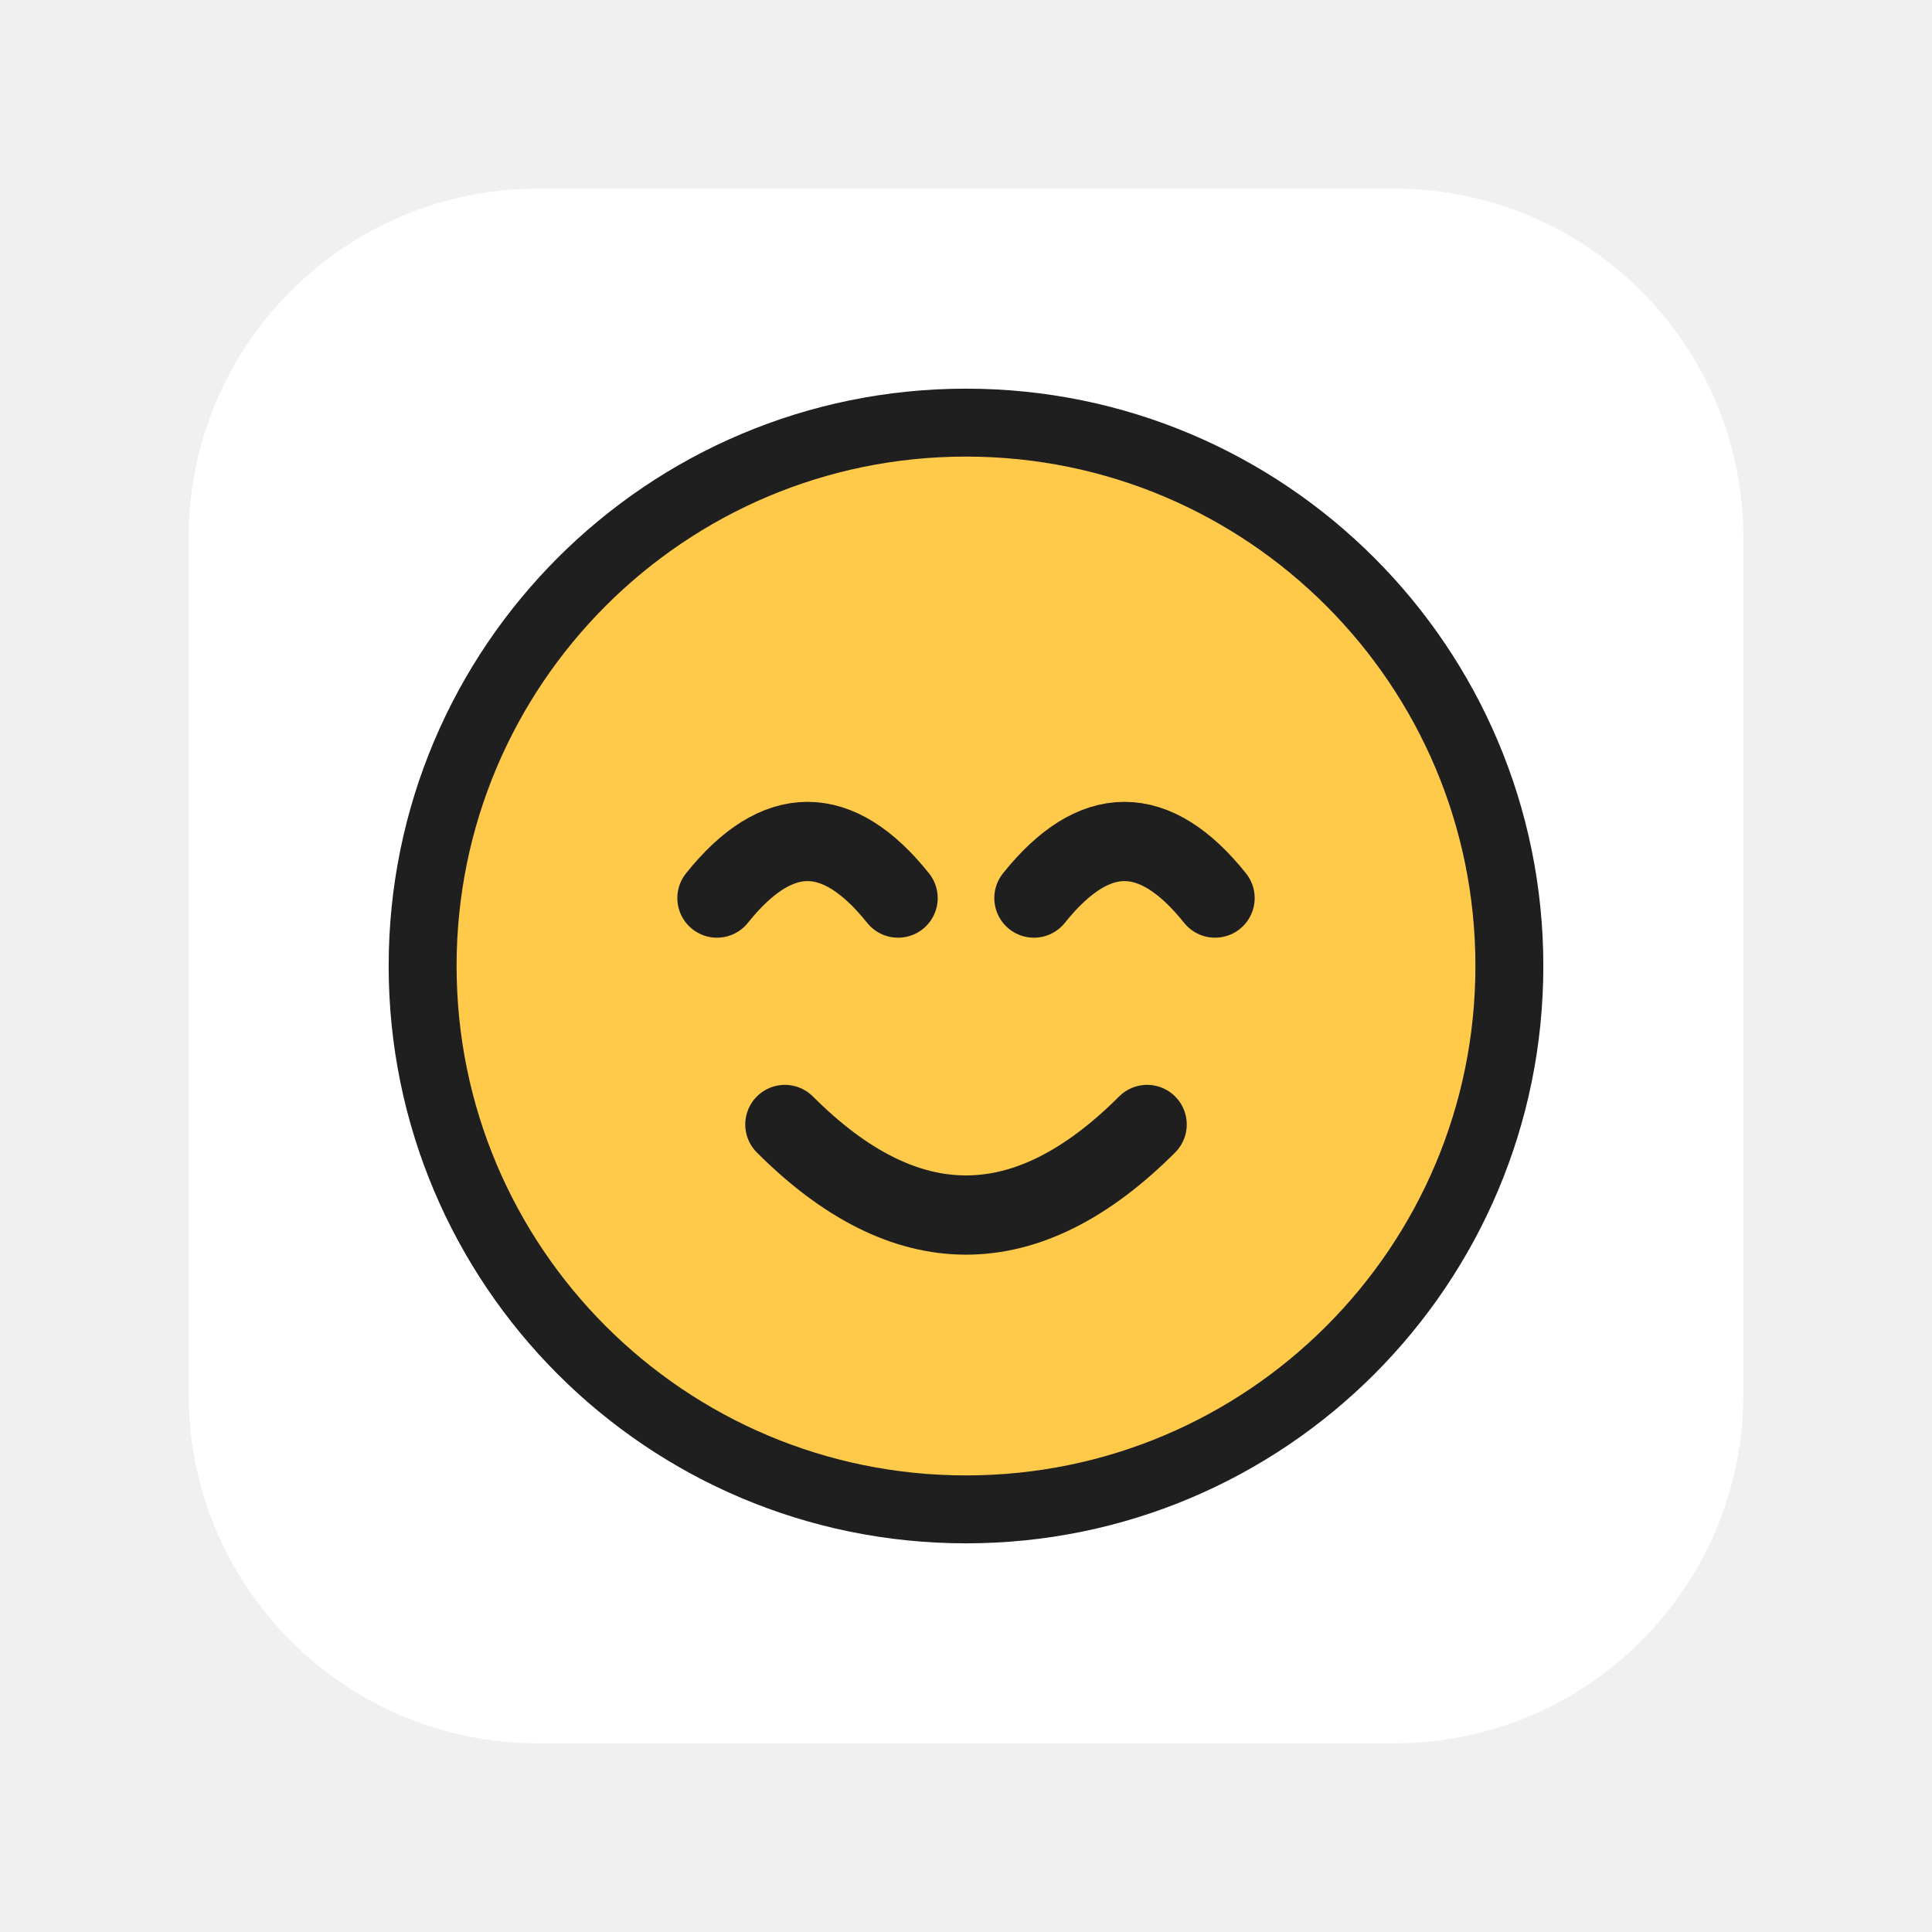
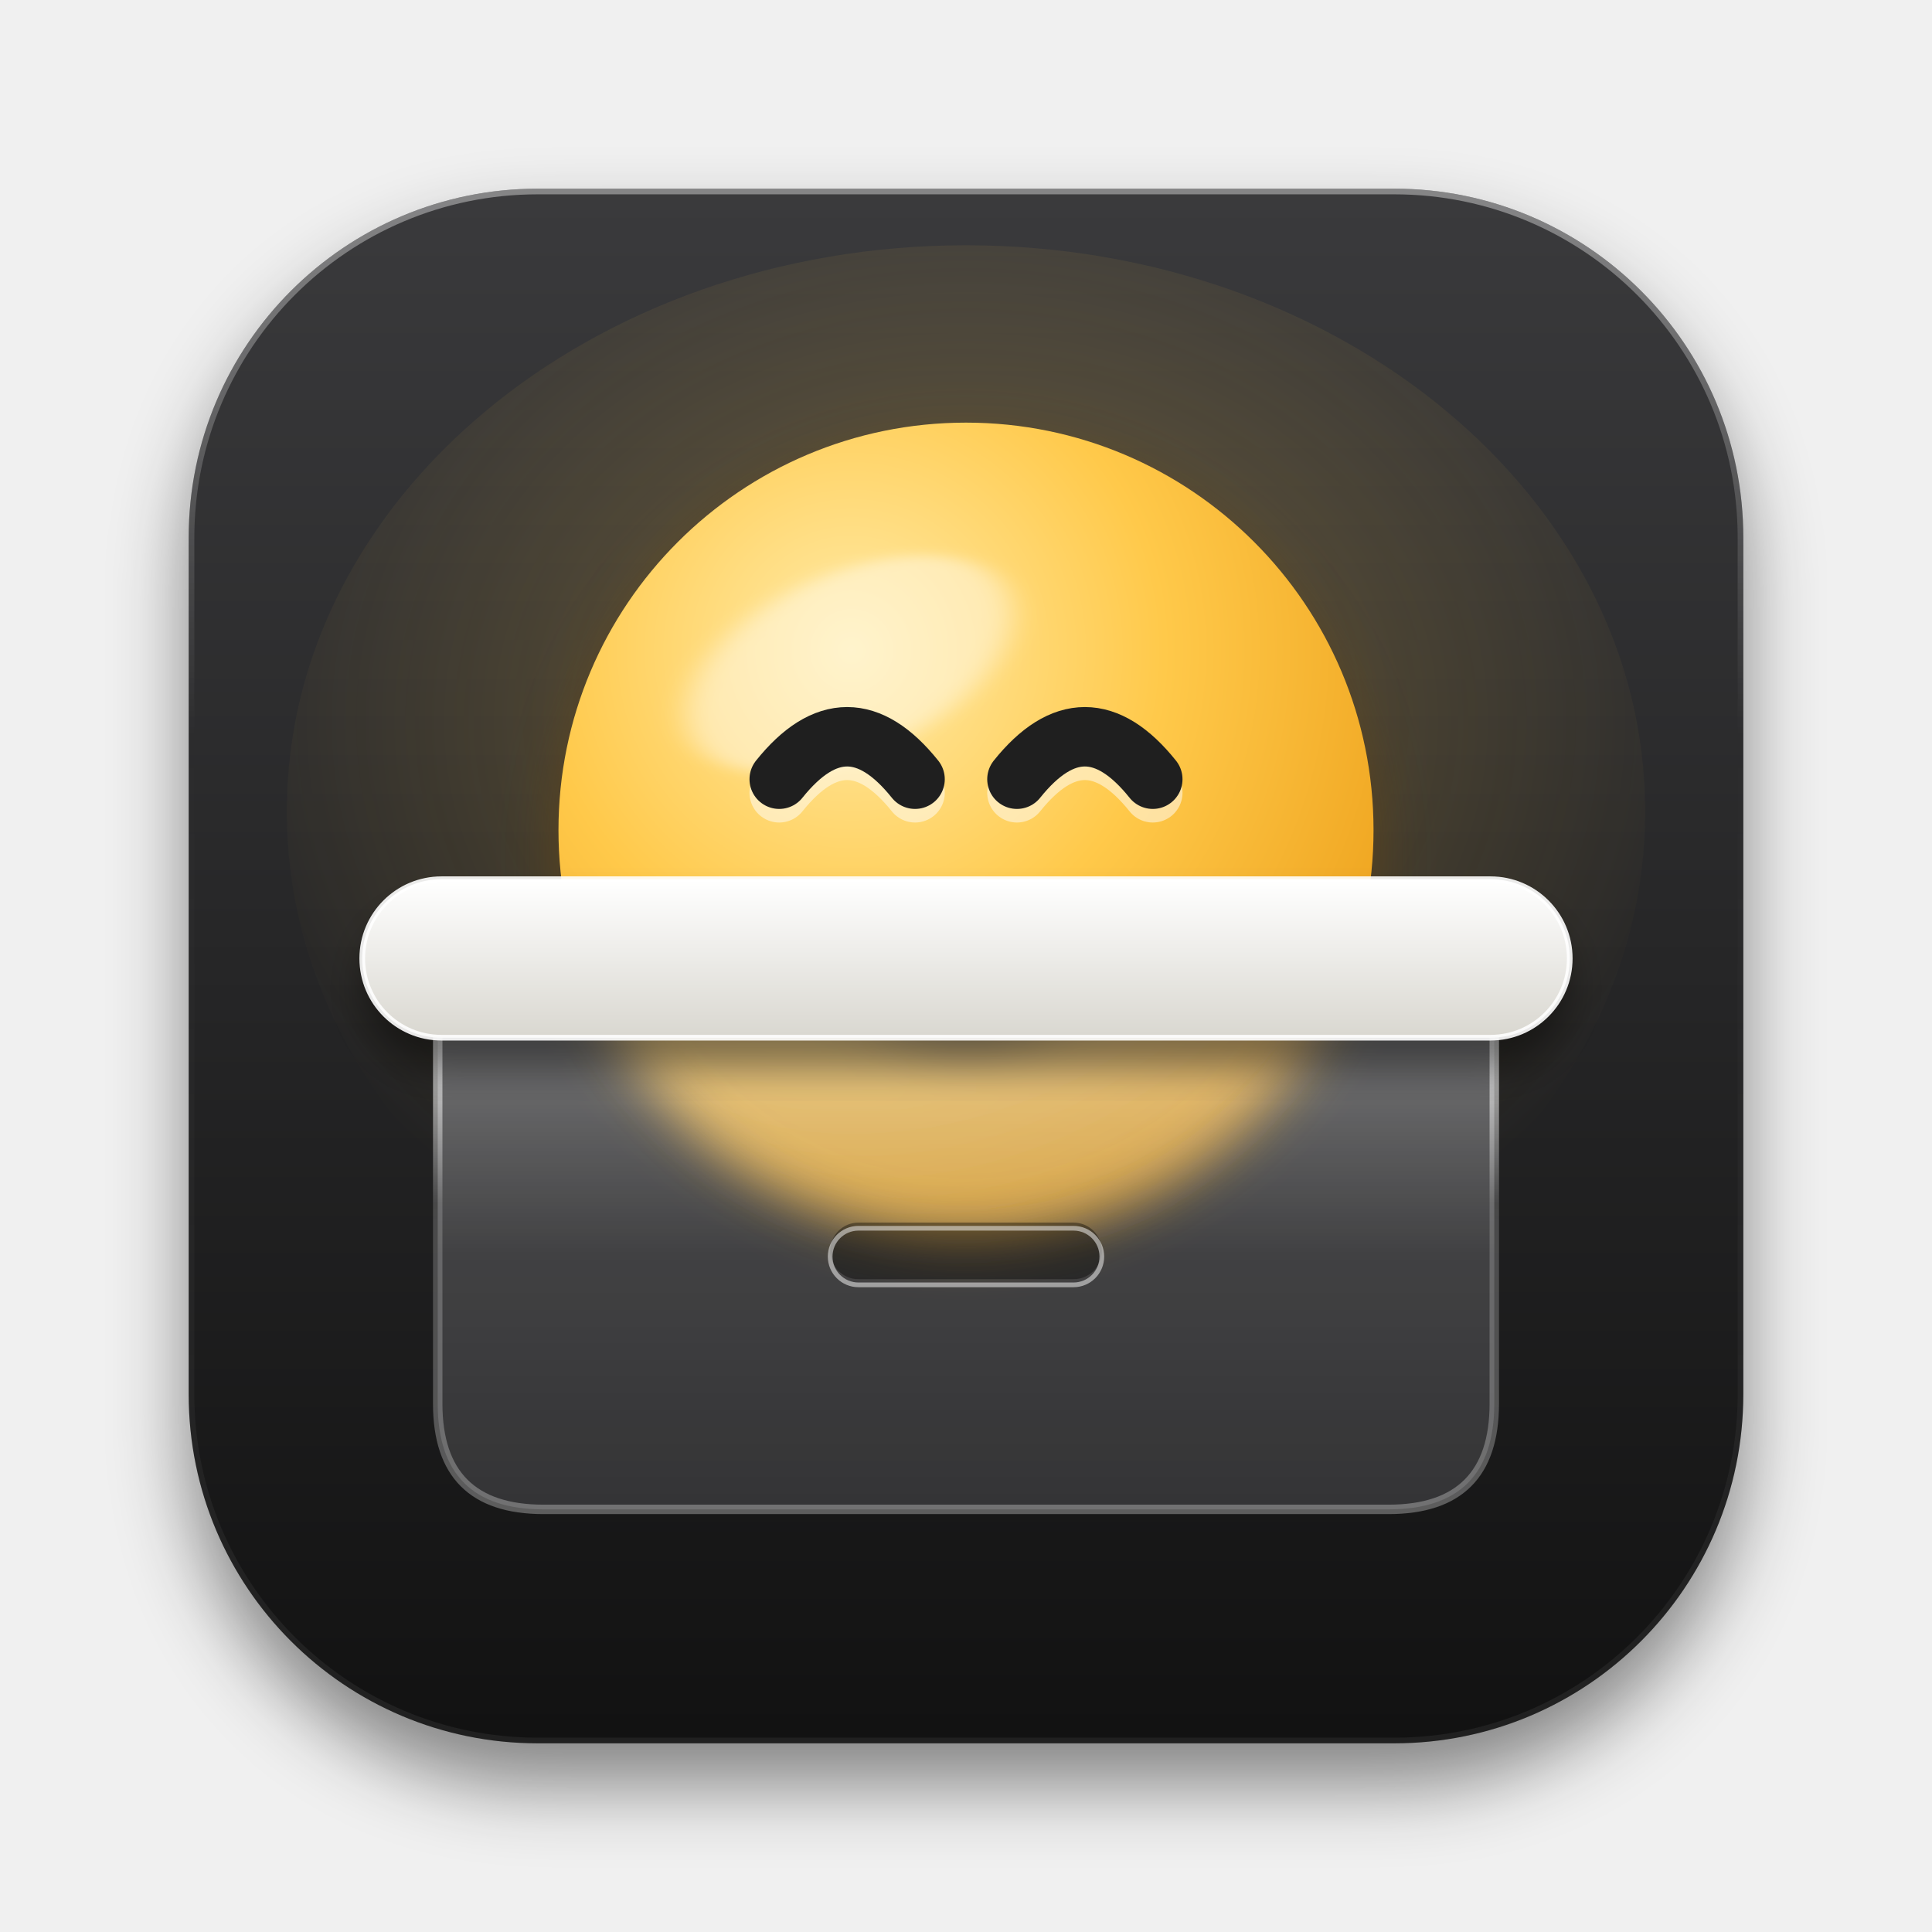
<svg xmlns="http://www.w3.org/2000/svg" viewBox="0 0 1024 1024">
-   <rect x="100" y="100" width="824" height="824" rx="185" fill="#FFFFFF" />
-   <g transform="translate(512 512) scale(12) translate(-32 -34)">
-     <circle cx="32" cy="34" r="24" fill="#FFC94A" stroke="#1F1F1F" stroke-width="3" />
-     <path d="M21 31q4 -5 8 0M35 31q4 -5 8 0" fill="none" stroke="#1F1F1F" stroke-width="3.5" stroke-linecap="round" />
-     <path d="M24 41q8 8 16 0" fill="none" stroke="#1F1F1F" stroke-width="3.5" stroke-linecap="round" />
+   <defs>
+     <linearGradient id="tile" x1="0" y1="0" x2="0" y2="1">
+       <stop offset="0" stop-color="#3A3A3C" />
+       <stop offset="1" stop-color="#121212" />
+     </linearGradient>
+     <linearGradient id="tileEdge" x1="0" y1="0" x2="0" y2="1">
+       <stop offset="0" stop-color="#fff" stop-opacity=".38" />
+       <stop offset=".35" stop-color="#fff" stop-opacity="0" />
+       <stop offset="1" stop-color="#fff" stop-opacity=".06" />
+     </linearGradient>
+     <radialGradient id="glow" cx=".5" cy=".42" r=".55">
+       <stop offset="0" stop-color="#FFC94A" stop-opacity=".30" />
+       <stop offset="1" stop-color="#FFC94A" stop-opacity="0" />
+     </radialGradient>
+     <radialGradient id="ball" cx=".36" cy=".28" r=".85">
+       <stop offset="0" stop-color="#FFEBA8" />
+       <stop offset=".45" stop-color="#FFC94A" />
+       <stop offset="1" stop-color="#E9970F" />
+     </radialGradient>
+     <linearGradient id="rim" x1="0" y1="0" x2="0" y2="1">
+       <stop offset="0" stop-color="#FFFFFF" />
+       <stop offset="1" stop-color="#D9D7D0" />
+     </linearGradient>
+     <linearGradient id="glass" x1="0" y1="0" x2="0" y2="1">
+       <stop offset="0" stop-color="#fff" stop-opacity=".42" />
+       <stop offset=".5" stop-color="#fff" stop-opacity=".16" />
+       <stop offset="1" stop-color="#fff" stop-opacity=".10" />
+     </linearGradient>
+     <linearGradient id="glassEdge" x1="0" y1="0" x2="0" y2="1">
+       <stop offset="0" stop-color="#fff" stop-opacity=".85" />
+       <stop offset=".4" stop-color="#fff" stop-opacity=".18" />
+       <stop offset="1" stop-color="#fff" stop-opacity=".30" />
+     </linearGradient>
+     <clipPath id="above">
+       <rect x="0" y="0" width="1024" height="500" />
+     </clipPath>
+     <clipPath id="panel">
+       <path d="M232 530H792V744Q792 800 736 800H288Q232 800 232 744Z" />
+     </clipPath>
+     <clipPath id="tileClip">
+       <rect x="100" y="100" width="824" height="824" rx="185" />
+     </clipPath>
+     <filter id="blur" x="-20%" y="-20%" width="140%" height="140%">
+       <feGaussianBlur stdDeviation="14" />
+     </filter>
+     <filter id="inner" x="-10%" y="-10%" width="120%" height="120%">
+       <feGaussianBlur stdDeviation="6" />
+     </filter>
+     <filter id="dropTile" x="-30%" y="-30%" width="160%" height="170%" color-interpolation-filters="sRGB">
+       <feGaussianBlur in="SourceAlpha" stdDeviation="20" />
+       <feOffset dy="22" result="b" />
+       <feFlood flood-color="#000" flood-opacity="0.45" />
+       <feComposite in2="b" operator="in" />
+       <feMerge>
+         <feMergeNode />
+         <feMergeNode in="SourceGraphic" />
+       </feMerge>
+     </filter>
+     <filter id="dropBall" x="-30%" y="-30%" width="160%" height="170%" color-interpolation-filters="sRGB">
+       <feGaussianBlur in="SourceAlpha" stdDeviation="16" />
+       <feOffset dy="14" result="b" />
+       <feFlood flood-color="#7a4a00" flood-opacity="0.4" />
+       <feComposite in2="b" operator="in" />
+       <feMerge>
+         <feMergeNode />
+         <feMergeNode in="SourceGraphic" />
+       </feMerge>
+     </filter>
+     <filter id="dropRim" x="-30%" y="-30%" width="160%" height="170%" color-interpolation-filters="sRGB">
+       <feGaussianBlur in="SourceAlpha" stdDeviation="10" />
+       <feOffset dy="16" result="b" />
+       <feFlood flood-color="#000" flood-opacity="0.45" />
+       <feComposite in2="b" operator="in" />
+       <feMerge>
+         <feMergeNode />
+         <feMergeNode in="SourceGraphic" />
+       </feMerge>
+     </filter>
+   </defs>
+   <g filter="url(#dropTile)">
+     <rect x="100" y="100" width="824" height="824" rx="185" fill="url(#tile)" />
  </g>
+   <rect x="101.5" y="101.5" width="821" height="821" rx="183.5" fill="none" stroke="url(#tileEdge)" stroke-width="3" />
+   <g clip-path="url(#tileClip)">
+     <ellipse cx="512" cy="430" rx="360" ry="300" fill="url(#glow)" />
+   </g>
+   <g clip-path="url(#above)">
+     <g filter="url(#dropBall)">
+       <circle cx="512" cy="440" r="216" fill="url(#ball)" />
+     </g>
+     <ellipse cx="450" cy="352" rx="92" ry="48" fill="#fff" opacity=".42" transform="rotate(-24 450 352)" filter="url(#inner)" />
+     <g transform="translate(512 440) scale(9) translate(-32 -33.2)" fill="none" stroke="#fff" stroke-opacity=".5" stroke-linecap="round" stroke-width="3.5">
+       <path d="M21 31q4 -5 8 0M35 31q4 -5 8 0" />
+       <path d="M24 41q8 8 16 0" />
+     </g>
+     <g transform="translate(512 440) scale(9) translate(-32 -34)" fill="none" stroke="#1F1F1F" stroke-linecap="round" stroke-width="3.5">
+       <path d="M21 31q4 -5 8 0M35 31q4 -5 8 0" />
+       <path d="M24 41q8 8 16 0" />
+     </g>
+   </g>
+   <g clip-path="url(#panel)">
+     <rect x="232" y="530" width="560" height="270" fill="#1d1d1f" />
+     <g filter="url(#blur)" opacity=".85">
+       <circle cx="512" cy="440" r="216" fill="url(#ball)" />
+       <g transform="translate(512 440) scale(9) translate(-32 -34)" fill="none" stroke="#1F1F1F" stroke-linecap="round" stroke-width="3.5">
+         <path d="M21 31q4 -5 8 0M35 31q4 -5 8 0" />
+         <path d="M24 41q8 8 16 0" />
+       </g>
+     </g>
+     <rect x="232" y="530" width="560" height="270" fill="url(#glass)" />
+   </g>
+   <path d="M232 530H792V744Q792 800 736 800H288Q232 800 232 744Z" fill="none" stroke="url(#glassEdge)" stroke-width="5" />
+   <rect x="440" y="648" width="144" height="30" rx="15" fill="#000" opacity=".38" />
+   <rect x="440" y="648" width="144" height="30" rx="15" fill="none" stroke="#fff" stroke-opacity=".5" stroke-width="2.5" transform="translate(0 3)" clip-path="url(#panel)" />
+   <g filter="url(#dropRim)">
+     <rect x="192" y="466" width="640" height="84" rx="42" fill="url(#rim)" />
+   </g>
+   <rect x="192" y="466" width="640" height="84" rx="42" fill="none" stroke="#fff" stroke-opacity=".9" stroke-width="3" />
+   <path d="M232 480Q512 462 792 480" fill="none" stroke="#fff" stroke-opacity=".0" />
</svg>
